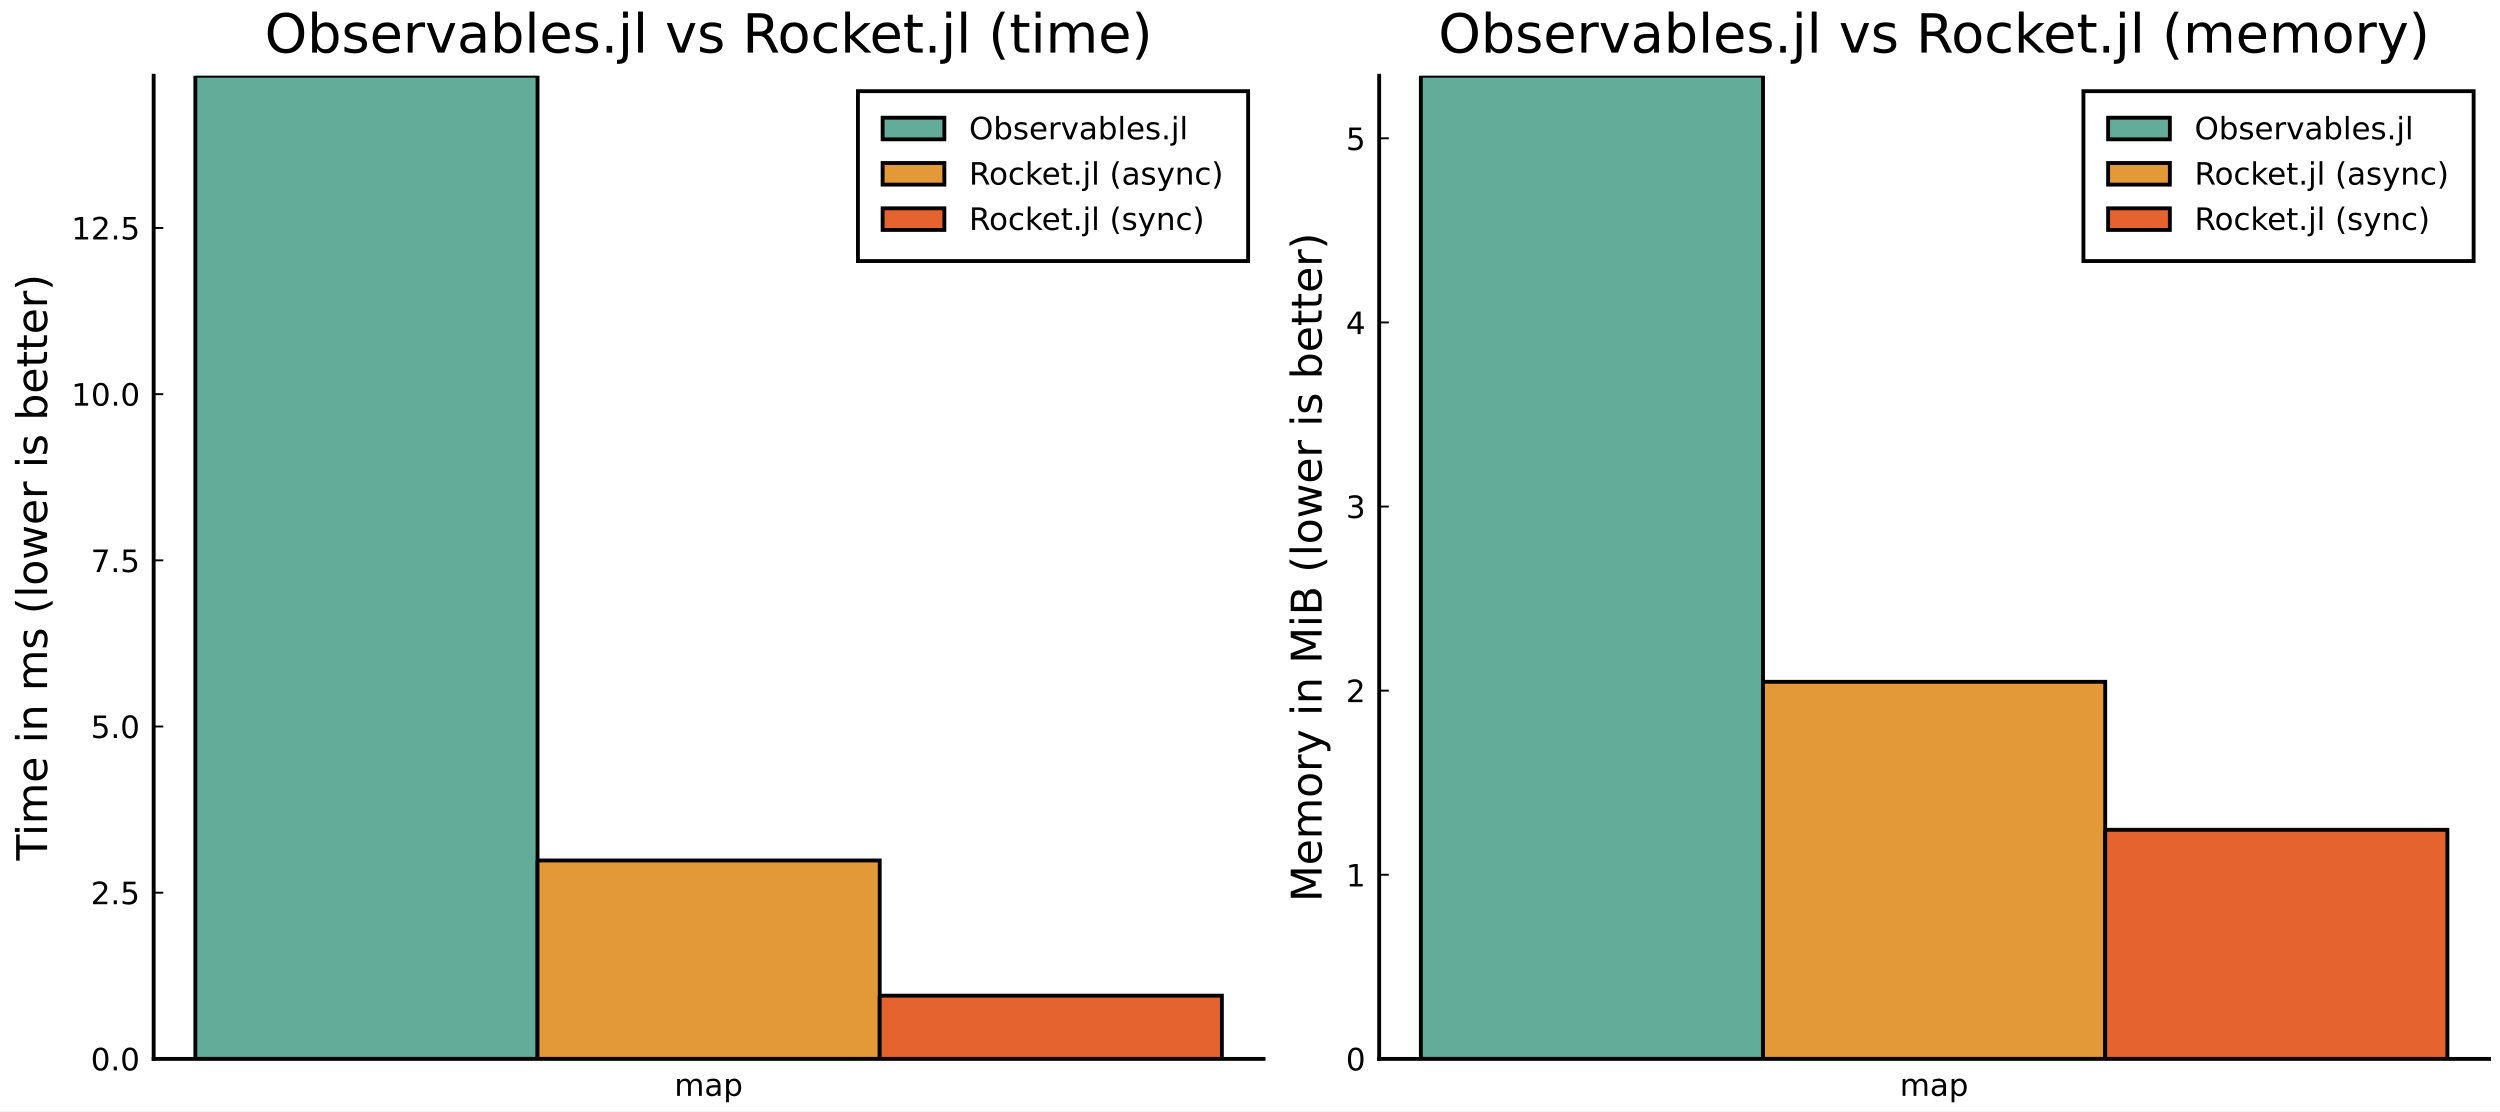
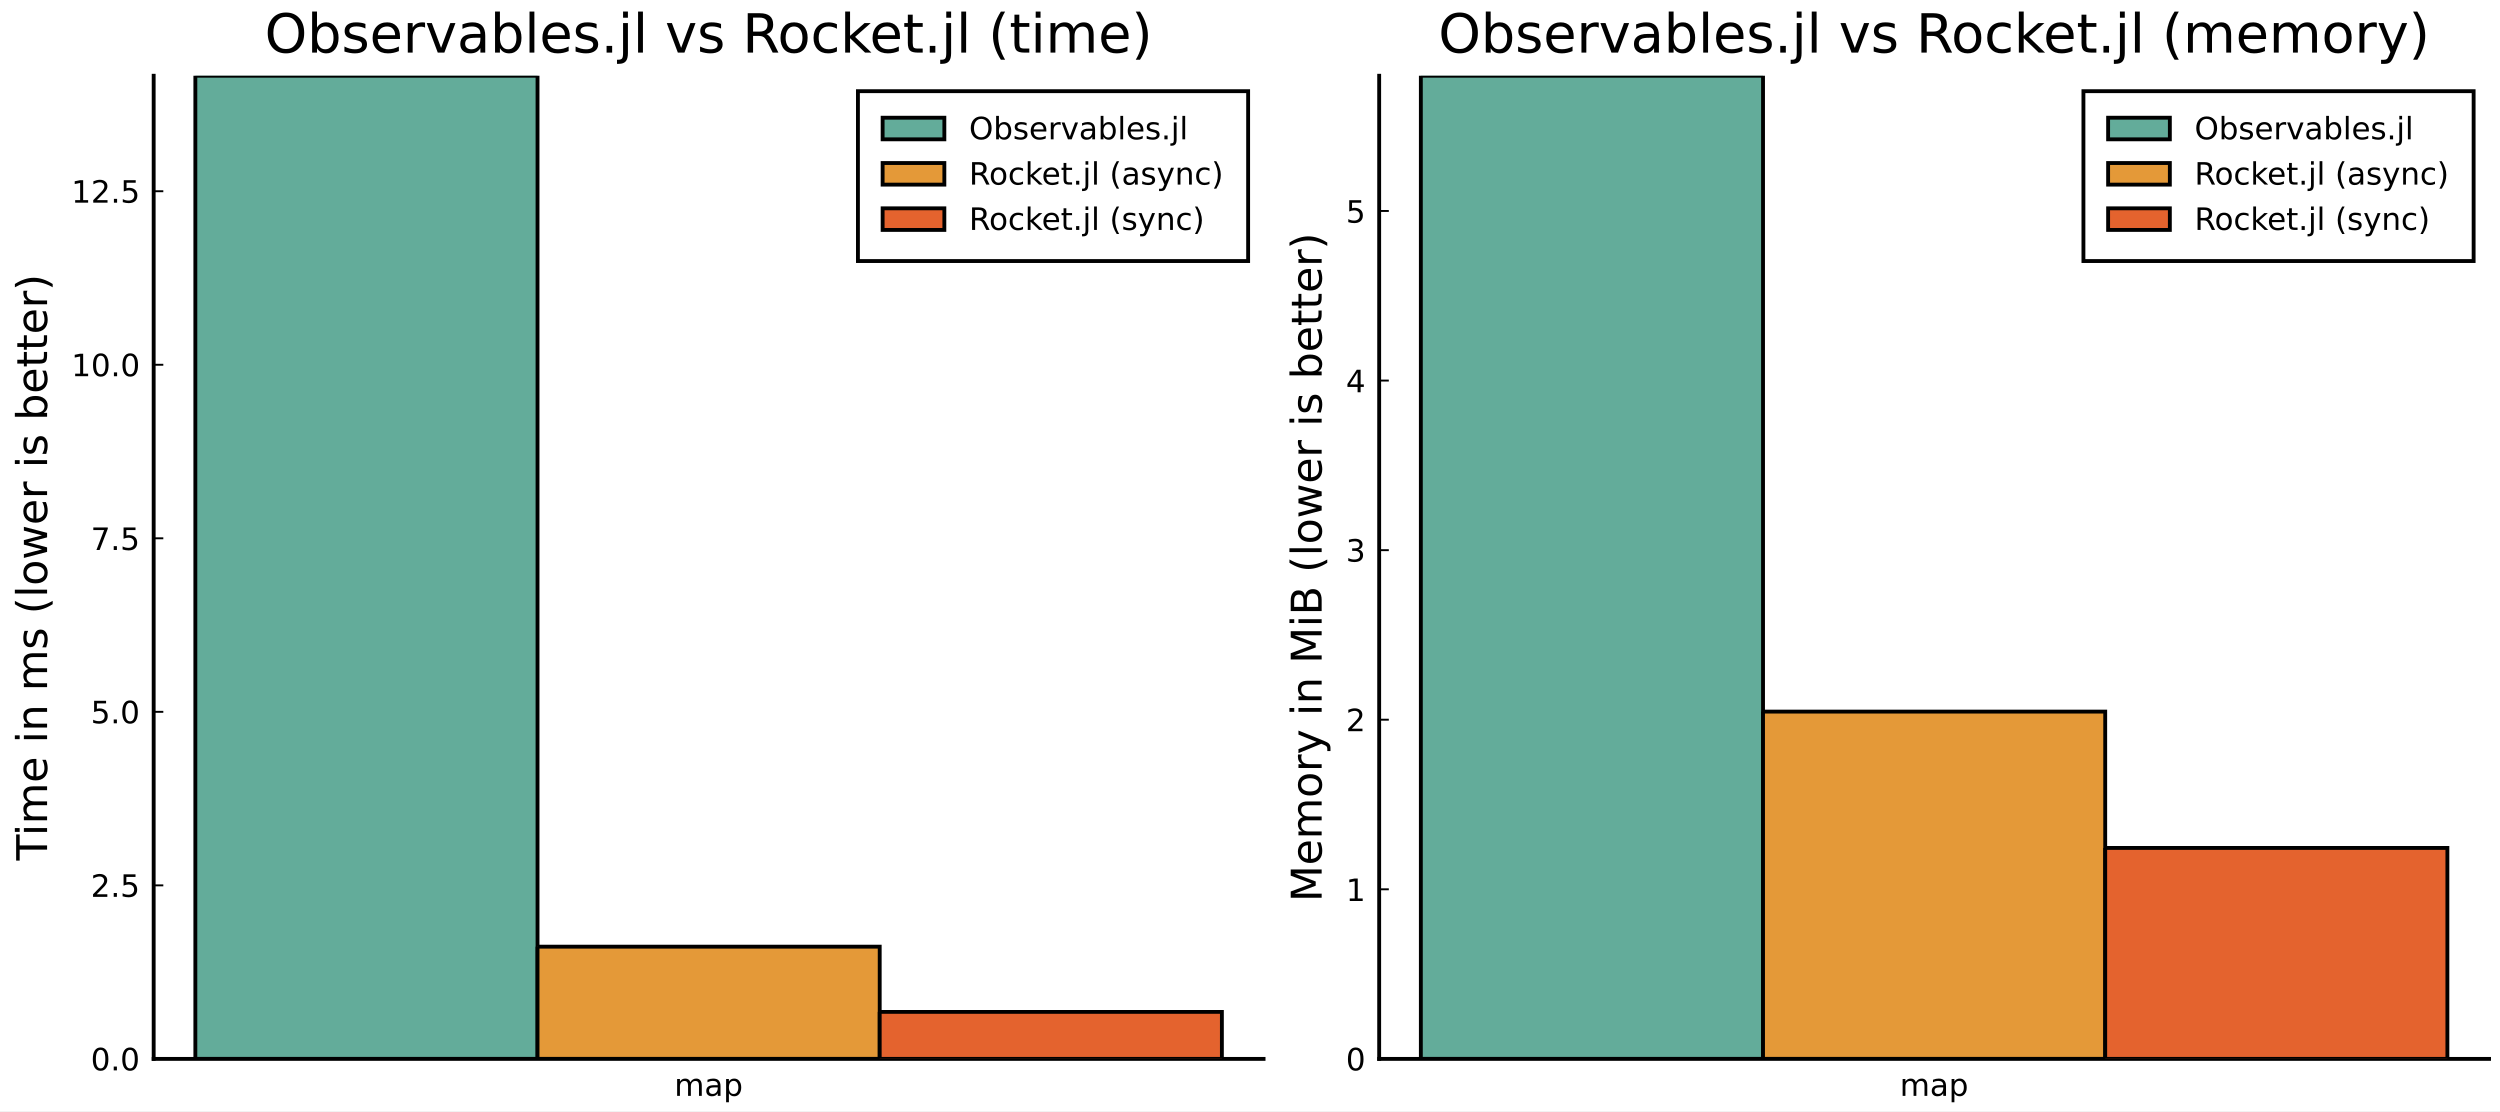
<svg xmlns="http://www.w3.org/2000/svg" xmlns:xlink="http://www.w3.org/1999/xlink" width="648pt" height="288pt" viewBox="0 0 648 288" version="1.1">
  <defs>
    <style type="text/css">*{stroke-linejoin: round; stroke-linecap: butt}</style>
  </defs>
  <g id="figure_1">
    <g id="patch_1">
      <path d="M 0 288  L 648 288  L 648 0  L 0 0  z " style="fill: #ffffff" />
    </g>
    <g id="axes_1">
      <g id="patch_2">
        <path d="M 39.831 274.465  L 327.516 274.465  L 327.516 19.635  L 39.831 19.635  z " style="fill: #ffffff" />
      </g>
      <g id="patch_3">
-         <path d="M 50.634 19.635  L 50.634 274.465  L 139.327 274.465  L 139.327 19.635  L 50.634 19.635  " clip-path="url(#pacb0f85c69)" style="fill: #63ac9a; stroke: #000000; stroke-linejoin: miter" />
+         <path d="M 50.634 19.635  L 50.634 274.465  L 139.327 274.465  L 139.327 19.635  L 50.634 19.635  " clip-path="url(#pfb75d5ea18)" style="fill: #63ac9a; stroke: #000000; stroke-linejoin: miter" />
      </g>
      <g id="PathCollection_1">
        <defs>
-           <path id="mb5013ff0dc" d="M 0 0  C 0 0 0 0 0 0  C 0 0 0 0 0 0  C 0 0 0 0 0 0  C 0 0 0 0 0 0  C 0 0 0 0 0 0  C 0 0 0 0 0 0  C 0 0 0 0 0 0  C 0 0 0 0 0 0  z " style="stroke: #000000; stroke-opacity: 0" />
+           <path id="m8f500ddd06" d="M 0 0  C 0 0 0 0 0 0  C 0 0 0 0 0 0  C 0 0 0 0 0 0  C 0 0 0 0 0 0  C 0 0 0 0 0 0  C 0 0 0 0 0 0  C 0 0 0 0 0 0  C 0 0 0 0 0 0  z " style="stroke: #000000; stroke-opacity: 0" />
        </defs>
-         <g clip-path="url(#pacb0f85c69)">
-           <use xlink:href="#mb5013ff0dc" x="94.981" y="19.635" style="fill: #63ac9a; fill-opacity: 0; stroke: #000000; stroke-opacity: 0" />
+         <g clip-path="url(#pfb75d5ea18)">
+           <use xlink:href="#m8f500ddd06" x="94.981" y="19.635" style="fill: #63ac9a; fill-opacity: 0; stroke: #000000; stroke-opacity: 0" />
        </g>
      </g>
      <g id="matplotlib.axis_1">
        <g id="xtick_1">
          <g id="line2d_1">
            <defs>
-               <path id="m4ed9fbecfa" d="M 0 0  L 0 -2.5  " style="stroke: #000000; stroke-width: 0.5" />
+               <path id="m9fee8b836a" d="M 0 0  L 0 -2.5  " style="stroke: #000000; stroke-width: 0.5" />
            </defs>
            <g>
-               <use xlink:href="#m4ed9fbecfa" x="183.673" y="274.465" style="stroke: #000000; stroke-width: 0.5" />
+               <use xlink:href="#m9fee8b836a" x="183.673" y="274.465" style="stroke: #000000; stroke-width: 0.5" />
            </g>
          </g>
          <g id="text_1">
            <g transform="translate(172.2441 284.0441) scale(0.08 -0.08)">
              <defs>
                <path id="DejaVuSans-20" transform="scale(0.015625)" />
                <path id="DejaVuSans-6d" d="M 3328 2828  Q 3544 3216 3844 3400  Q 4144 3584 4550 3584  Q 5097 3584 5394 3201  Q 5691 2819 5691 2113  L 5691 0  L 5113 0  L 5113 2094  Q 5113 2597 4934 2840  Q 4756 3084 4391 3084  Q 3944 3084 3684 2787  Q 3425 2491 3425 1978  L 3425 0  L 2847 0  L 2847 2094  Q 2847 2600 2669 2842  Q 2491 3084 2119 3084  Q 1678 3084 1418 2786  Q 1159 2488 1159 1978  L 1159 0  L 581 0  L 581 3500  L 1159 3500  L 1159 2956  Q 1356 3278 1631 3431  Q 1906 3584 2284 3584  Q 2666 3584 2933 3390  Q 3200 3197 3328 2828  z " transform="scale(0.015625)" />
                <path id="DejaVuSans-61" d="M 2194 1759  Q 1497 1759 1228 1600  Q 959 1441 959 1056  Q 959 750 1161 570  Q 1363 391 1709 391  Q 2188 391 2477 730  Q 2766 1069 2766 1631  L 2766 1759  L 2194 1759  z M 3341 1997  L 3341 0  L 2766 0  L 2766 531  Q 2569 213 2275 61  Q 1981 -91 1556 -91  Q 1019 -91 701 211  Q 384 513 384 1019  Q 384 1609 779 1909  Q 1175 2209 1959 2209  L 2766 2209  L 2766 2266  Q 2766 2663 2505 2880  Q 2244 3097 1772 3097  Q 1472 3097 1187 3025  Q 903 2953 641 2809  L 641 3341  Q 956 3463 1253 3523  Q 1550 3584 1831 3584  Q 2591 3584 2966 3190  Q 3341 2797 3341 1997  z " transform="scale(0.015625)" />
                <path id="DejaVuSans-70" d="M 1159 525  L 1159 -1331  L 581 -1331  L 581 3500  L 1159 3500  L 1159 2969  Q 1341 3281 1617 3432  Q 1894 3584 2278 3584  Q 2916 3584 3314 3078  Q 3713 2572 3713 1747  Q 3713 922 3314 415  Q 2916 -91 2278 -91  Q 1894 -91 1617 61  Q 1341 213 1159 525  z M 3116 1747  Q 3116 2381 2855 2742  Q 2594 3103 2138 3103  Q 1681 3103 1420 2742  Q 1159 2381 1159 1747  Q 1159 1113 1420 752  Q 1681 391 2138 391  Q 2594 391 2855 752  Q 3116 1113 3116 1747  z " transform="scale(0.015625)" />
              </defs>
              <use xlink:href="#DejaVuSans-20" />
              <use xlink:href="#DejaVuSans-6d" x="31.787" />
              <use xlink:href="#DejaVuSans-61" x="129.199" />
              <use xlink:href="#DejaVuSans-70" x="190.479" />
              <use xlink:href="#DejaVuSans-20" x="253.955" />
            </g>
          </g>
        </g>
      </g>
      <g id="matplotlib.axis_2">
        <g id="ytick_1">
          <g id="line2d_2">
            <defs>
-               <path id="md2fbc7a301" d="M 0 0  L 2.5 0  " style="stroke: #000000; stroke-width: 0.5" />
+               <path id="m002f1082b3" d="M 0 0  L 2.5 0  " style="stroke: #000000; stroke-width: 0.5" />
            </defs>
            <g>
-               <use xlink:href="#md2fbc7a301" x="39.831" y="274.465" style="stroke: #000000; stroke-width: 0.5" />
+               <use xlink:href="#m002f1082b3" x="39.831" y="274.465" style="stroke: #000000; stroke-width: 0.5" />
            </g>
          </g>
          <g id="text_2">
            <g transform="translate(23.5313 277.5047) scale(0.08 -0.08)">
              <defs>
                <path id="DejaVuSans-30" d="M 2034 4250  Q 1547 4250 1301 3770  Q 1056 3291 1056 2328  Q 1056 1369 1301 889  Q 1547 409 2034 409  Q 2525 409 2770 889  Q 3016 1369 3016 2328  Q 3016 3291 2770 3770  Q 2525 4250 2034 4250  z M 2034 4750  Q 2819 4750 3233 4129  Q 3647 3509 3647 2328  Q 3647 1150 3233 529  Q 2819 -91 2034 -91  Q 1250 -91 836 529  Q 422 1150 422 2328  Q 422 3509 836 4129  Q 1250 4750 2034 4750  z " transform="scale(0.015625)" />
                <path id="DejaVuSans-2e" d="M 684 794  L 1344 794  L 1344 0  L 684 0  L 684 794  z " transform="scale(0.015625)" />
              </defs>
              <use xlink:href="#DejaVuSans-30" transform="translate(0 0.78125)" />
              <use xlink:href="#DejaVuSans-2e" transform="translate(63.62305 0.78125)" />
              <use xlink:href="#DejaVuSans-30" transform="translate(95.41016 0.78125)" />
            </g>
          </g>
        </g>
        <g id="ytick_2">
          <g id="line2d_3">
            <g>
-               <use xlink:href="#md2fbc7a301" x="39.831" y="231.391" style="stroke: #000000; stroke-width: 0.5" />
+               <use xlink:href="#m002f1082b3" x="39.831" y="229.484" style="stroke: #000000; stroke-width: 0.5" />
            </g>
          </g>
          <g id="text_3">
-             <g transform="translate(23.5313 234.4307) scale(0.08 -0.08)">
+             <g transform="translate(23.5313 232.5236) scale(0.08 -0.08)">
              <defs>
                <path id="DejaVuSans-32" d="M 1228 531  L 3431 531  L 3431 0  L 469 0  L 469 531  Q 828 903 1448 1529  Q 2069 2156 2228 2338  Q 2531 2678 2651 2914  Q 2772 3150 2772 3378  Q 2772 3750 2511 3984  Q 2250 4219 1831 4219  Q 1534 4219 1204 4116  Q 875 4013 500 3803  L 500 4441  Q 881 4594 1212 4672  Q 1544 4750 1819 4750  Q 2544 4750 2975 4387  Q 3406 4025 3406 3419  Q 3406 3131 3298 2873  Q 3191 2616 2906 2266  Q 2828 2175 2409 1742  Q 1991 1309 1228 531  z " transform="scale(0.015625)" />
                <path id="DejaVuSans-35" d="M 691 4666  L 3169 4666  L 3169 4134  L 1269 4134  L 1269 2991  Q 1406 3038 1543 3061  Q 1681 3084 1819 3084  Q 2600 3084 3056 2656  Q 3513 2228 3513 1497  Q 3513 744 3044 326  Q 2575 -91 1722 -91  Q 1428 -91 1123 -41  Q 819 9 494 109  L 494 744  Q 775 591 1075 516  Q 1375 441 1709 441  Q 2250 441 2565 725  Q 2881 1009 2881 1497  Q 2881 1984 2565 2268  Q 2250 2553 1709 2553  Q 1456 2553 1204 2497  Q 953 2441 691 2322  L 691 4666  z " transform="scale(0.015625)" />
              </defs>
              <use xlink:href="#DejaVuSans-32" transform="translate(0 0.78125)" />
              <use xlink:href="#DejaVuSans-2e" transform="translate(63.62305 0.78125)" />
              <use xlink:href="#DejaVuSans-35" transform="translate(95.41016 0.78125)" />
            </g>
          </g>
        </g>
        <g id="ytick_3">
          <g id="line2d_4">
            <g>
-               <use xlink:href="#md2fbc7a301" x="39.831" y="188.317" style="stroke: #000000; stroke-width: 0.5" />
+               <use xlink:href="#m002f1082b3" x="39.831" y="184.503" style="stroke: #000000; stroke-width: 0.5" />
            </g>
          </g>
          <g id="text_4">
-             <g transform="translate(23.5313 191.3568) scale(0.08 -0.08)">
+             <g transform="translate(23.5313 187.5425) scale(0.08 -0.08)">
              <use xlink:href="#DejaVuSans-35" transform="translate(0 0.78125)" />
              <use xlink:href="#DejaVuSans-2e" transform="translate(63.62305 0.78125)" />
              <use xlink:href="#DejaVuSans-30" transform="translate(95.41016 0.78125)" />
            </g>
          </g>
        </g>
        <g id="ytick_4">
          <g id="line2d_5">
            <g>
-               <use xlink:href="#md2fbc7a301" x="39.831" y="145.243" style="stroke: #000000; stroke-width: 0.5" />
+               <use xlink:href="#m002f1082b3" x="39.831" y="139.522" style="stroke: #000000; stroke-width: 0.5" />
            </g>
          </g>
          <g id="text_5">
-             <g transform="translate(23.5313 148.2828) scale(0.08 -0.08)">
+             <g transform="translate(23.5313 142.5614) scale(0.08 -0.08)">
              <defs>
                <path id="DejaVuSans-37" d="M 525 4666  L 3525 4666  L 3525 4397  L 1831 0  L 1172 0  L 2766 4134  L 525 4134  L 525 4666  z " transform="scale(0.015625)" />
              </defs>
              <use xlink:href="#DejaVuSans-37" transform="translate(0 0.09375)" />
              <use xlink:href="#DejaVuSans-2e" transform="translate(63.62305 0.09375)" />
              <use xlink:href="#DejaVuSans-35" transform="translate(95.41016 0.09375)" />
            </g>
          </g>
        </g>
        <g id="ytick_5">
          <g id="line2d_6">
            <g>
-               <use xlink:href="#md2fbc7a301" x="39.831" y="102.169" style="stroke: #000000; stroke-width: 0.5" />
+               <use xlink:href="#m002f1082b3" x="39.831" y="94.541" style="stroke: #000000; stroke-width: 0.5" />
            </g>
          </g>
          <g id="text_6">
-             <g transform="translate(18.4913 105.2088) scale(0.08 -0.08)">
+             <g transform="translate(18.4913 97.5803) scale(0.08 -0.08)">
              <defs>
                <path id="DejaVuSans-31" d="M 794 531  L 1825 531  L 1825 4091  L 703 3866  L 703 4441  L 1819 4666  L 2450 4666  L 2450 531  L 3481 531  L 3481 0  L 794 0  L 794 531  z " transform="scale(0.015625)" />
              </defs>
              <use xlink:href="#DejaVuSans-31" transform="translate(0 0.78125)" />
              <use xlink:href="#DejaVuSans-30" transform="translate(63.62305 0.78125)" />
              <use xlink:href="#DejaVuSans-2e" transform="translate(127.2461 0.78125)" />
              <use xlink:href="#DejaVuSans-30" transform="translate(159.0332 0.78125)" />
            </g>
          </g>
        </g>
        <g id="ytick_6">
          <g id="line2d_7">
            <g>
-               <use xlink:href="#md2fbc7a301" x="39.831" y="59.095" style="stroke: #000000; stroke-width: 0.5" />
+               <use xlink:href="#m002f1082b3" x="39.831" y="49.56" style="stroke: #000000; stroke-width: 0.5" />
            </g>
          </g>
          <g id="text_7">
-             <g transform="translate(18.4913 62.13482) scale(0.08 -0.08)">
+             <g transform="translate(18.4913 52.5992) scale(0.08 -0.08)">
              <use xlink:href="#DejaVuSans-31" transform="translate(0 0.78125)" />
              <use xlink:href="#DejaVuSans-32" transform="translate(63.62305 0.78125)" />
              <use xlink:href="#DejaVuSans-2e" transform="translate(127.2461 0.78125)" />
              <use xlink:href="#DejaVuSans-35" transform="translate(159.0332 0.78125)" />
            </g>
          </g>
        </g>
        <g id="text_8">
          <g transform="translate(12.20364 223.0377) rotate(-90) scale(0.11 -0.11)">
            <defs>
              <path id="DejaVuSans-54" d="M -19 4666  L 3928 4666  L 3928 4134  L 2272 4134  L 2272 0  L 1638 0  L 1638 4134  L -19 4134  L -19 4666  z " transform="scale(0.015625)" />
              <path id="DejaVuSans-69" d="M 603 3500  L 1178 3500  L 1178 0  L 603 0  L 603 3500  z M 603 4863  L 1178 4863  L 1178 4134  L 603 4134  L 603 4863  z " transform="scale(0.015625)" />
              <path id="DejaVuSans-65" d="M 3597 1894  L 3597 1613  L 953 1613  Q 991 1019 1311 708  Q 1631 397 2203 397  Q 2534 397 2845 478  Q 3156 559 3463 722  L 3463 178  Q 3153 47 2828 -22  Q 2503 -91 2169 -91  Q 1331 -91 842 396  Q 353 884 353 1716  Q 353 2575 817 3079  Q 1281 3584 2069 3584  Q 2775 3584 3186 3129  Q 3597 2675 3597 1894  z M 3022 2063  Q 3016 2534 2758 2815  Q 2500 3097 2075 3097  Q 1594 3097 1305 2825  Q 1016 2553 972 2059  L 3022 2063  z " transform="scale(0.015625)" />
              <path id="DejaVuSans-6e" d="M 3513 2113  L 3513 0  L 2938 0  L 2938 2094  Q 2938 2591 2744 2837  Q 2550 3084 2163 3084  Q 1697 3084 1428 2787  Q 1159 2491 1159 1978  L 1159 0  L 581 0  L 581 3500  L 1159 3500  L 1159 2956  Q 1366 3272 1645 3428  Q 1925 3584 2291 3584  Q 2894 3584 3203 3211  Q 3513 2838 3513 2113  z " transform="scale(0.015625)" />
              <path id="DejaVuSans-73" d="M 2834 3397  L 2834 2853  Q 2591 2978 2328 3040  Q 2066 3103 1784 3103  Q 1356 3103 1142 2972  Q 928 2841 928 2578  Q 928 2378 1081 2264  Q 1234 2150 1697 2047  L 1894 2003  Q 2506 1872 2764 1633  Q 3022 1394 3022 966  Q 3022 478 2636 193  Q 2250 -91 1575 -91  Q 1294 -91 989 -36  Q 684 19 347 128  L 347 722  Q 666 556 975 473  Q 1284 391 1588 391  Q 1994 391 2212 530  Q 2431 669 2431 922  Q 2431 1156 2273 1281  Q 2116 1406 1581 1522  L 1381 1569  Q 847 1681 609 1914  Q 372 2147 372 2553  Q 372 3047 722 3315  Q 1072 3584 1716 3584  Q 2034 3584 2315 3537  Q 2597 3491 2834 3397  z " transform="scale(0.015625)" />
              <path id="DejaVuSans-28" d="M 1984 4856  Q 1566 4138 1362 3434  Q 1159 2731 1159 2009  Q 1159 1288 1364 580  Q 1569 -128 1984 -844  L 1484 -844  Q 1016 -109 783 600  Q 550 1309 550 2009  Q 550 2706 781 3412  Q 1013 4119 1484 4856  L 1984 4856  z " transform="scale(0.015625)" />
              <path id="DejaVuSans-6c" d="M 603 4863  L 1178 4863  L 1178 0  L 603 0  L 603 4863  z " transform="scale(0.015625)" />
              <path id="DejaVuSans-6f" d="M 1959 3097  Q 1497 3097 1228 2736  Q 959 2375 959 1747  Q 959 1119 1226 758  Q 1494 397 1959 397  Q 2419 397 2687 759  Q 2956 1122 2956 1747  Q 2956 2369 2687 2733  Q 2419 3097 1959 3097  z M 1959 3584  Q 2709 3584 3137 3096  Q 3566 2609 3566 1747  Q 3566 888 3137 398  Q 2709 -91 1959 -91  Q 1206 -91 779 398  Q 353 888 353 1747  Q 353 2609 779 3096  Q 1206 3584 1959 3584  z " transform="scale(0.015625)" />
              <path id="DejaVuSans-77" d="M 269 3500  L 844 3500  L 1563 769  L 2278 3500  L 2956 3500  L 3675 769  L 4391 3500  L 4966 3500  L 4050 0  L 3372 0  L 2619 2869  L 1863 0  L 1184 0  L 269 3500  z " transform="scale(0.015625)" />
              <path id="DejaVuSans-72" d="M 2631 2963  Q 2534 3019 2420 3045  Q 2306 3072 2169 3072  Q 1681 3072 1420 2755  Q 1159 2438 1159 1844  L 1159 0  L 581 0  L 581 3500  L 1159 3500  L 1159 2956  Q 1341 3275 1631 3429  Q 1922 3584 2338 3584  Q 2397 3584 2469 3576  Q 2541 3569 2628 3553  L 2631 2963  z " transform="scale(0.015625)" />
              <path id="DejaVuSans-62" d="M 3116 1747  Q 3116 2381 2855 2742  Q 2594 3103 2138 3103  Q 1681 3103 1420 2742  Q 1159 2381 1159 1747  Q 1159 1113 1420 752  Q 1681 391 2138 391  Q 2594 391 2855 752  Q 3116 1113 3116 1747  z M 1159 2969  Q 1341 3281 1617 3432  Q 1894 3584 2278 3584  Q 2916 3584 3314 3078  Q 3713 2572 3713 1747  Q 3713 922 3314 415  Q 2916 -91 2278 -91  Q 1894 -91 1617 61  Q 1341 213 1159 525  L 1159 0  L 581 0  L 581 4863  L 1159 4863  L 1159 2969  z " transform="scale(0.015625)" />
              <path id="DejaVuSans-74" d="M 1172 4494  L 1172 3500  L 2356 3500  L 2356 3053  L 1172 3053  L 1172 1153  Q 1172 725 1289 603  Q 1406 481 1766 481  L 2356 481  L 2356 0  L 1766 0  Q 1100 0 847 248  Q 594 497 594 1153  L 594 3053  L 172 3053  L 172 3500  L 594 3500  L 594 4494  L 1172 4494  z " transform="scale(0.015625)" />
              <path id="DejaVuSans-29" d="M 513 4856  L 1013 4856  Q 1481 4119 1714 3412  Q 1947 2706 1947 2009  Q 1947 1309 1714 600  Q 1481 -109 1013 -844  L 513 -844  Q 928 -128 1133 580  Q 1338 1288 1338 2009  Q 1338 2731 1133 3434  Q 928 4138 513 4856  z " transform="scale(0.015625)" />
            </defs>
            <use xlink:href="#DejaVuSans-54" />
            <use xlink:href="#DejaVuSans-69" x="57.959" />
            <use xlink:href="#DejaVuSans-6d" x="85.742" />
            <use xlink:href="#DejaVuSans-65" x="183.154" />
            <use xlink:href="#DejaVuSans-20" x="244.678" />
            <use xlink:href="#DejaVuSans-69" x="276.465" />
            <use xlink:href="#DejaVuSans-6e" x="304.248" />
            <use xlink:href="#DejaVuSans-20" x="367.627" />
            <use xlink:href="#DejaVuSans-6d" x="399.414" />
            <use xlink:href="#DejaVuSans-73" x="496.826" />
            <use xlink:href="#DejaVuSans-20" x="548.926" />
            <use xlink:href="#DejaVuSans-28" x="580.713" />
            <use xlink:href="#DejaVuSans-6c" x="619.727" />
            <use xlink:href="#DejaVuSans-6f" x="647.51" />
            <use xlink:href="#DejaVuSans-77" x="708.691" />
            <use xlink:href="#DejaVuSans-65" x="790.479" />
            <use xlink:href="#DejaVuSans-72" x="852.002" />
            <use xlink:href="#DejaVuSans-20" x="893.115" />
            <use xlink:href="#DejaVuSans-69" x="924.902" />
            <use xlink:href="#DejaVuSans-73" x="952.686" />
            <use xlink:href="#DejaVuSans-20" x="1004.785" />
            <use xlink:href="#DejaVuSans-62" x="1036.572" />
            <use xlink:href="#DejaVuSans-65" x="1100.049" />
            <use xlink:href="#DejaVuSans-74" x="1161.572" />
            <use xlink:href="#DejaVuSans-74" x="1200.781" />
            <use xlink:href="#DejaVuSans-65" x="1239.99" />
            <use xlink:href="#DejaVuSans-72" x="1301.514" />
            <use xlink:href="#DejaVuSans-29" x="1342.627" />
          </g>
        </g>
      </g>
      <g id="patch_4">
-         <path d="M 139.327 223.041  L 139.327 274.465  L 228.02 274.465  L 228.02 223.041  L 139.327 223.041  " clip-path="url(#pacb0f85c69)" style="fill: #e49938; stroke: #000000; stroke-linejoin: miter" />
+         <path d="M 139.327 245.374  L 139.327 274.465  L 228.02 274.465  L 228.02 245.374  L 139.327 245.374  " clip-path="url(#pfb75d5ea18)" style="fill: #e49938; stroke: #000000; stroke-linejoin: miter" />
      </g>
      <g id="PathCollection_2">
        <defs>
-           <path id="m6bb4aed2e3" d="M 0 0  C 0 0 0 0 0 0  C 0 0 0 0 0 0  C 0 0 0 0 0 0  C 0 0 0 0 0 0  C 0 0 0 0 0 0  C 0 0 0 0 0 0  C 0 0 0 0 0 0  C 0 0 0 0 0 0  z " style="stroke: #000000; stroke-opacity: 0" />
+           <path id="mca1d764c57" d="M 0 0  C 0 0 0 0 0 0  C 0 0 0 0 0 0  C 0 0 0 0 0 0  C 0 0 0 0 0 0  C 0 0 0 0 0 0  C 0 0 0 0 0 0  C 0 0 0 0 0 0  C 0 0 0 0 0 0  z " style="stroke: #000000; stroke-opacity: 0" />
        </defs>
-         <g clip-path="url(#pacb0f85c69)">
-           <use xlink:href="#m6bb4aed2e3" x="183.673" y="223.041" style="fill: #e49938; fill-opacity: 0; stroke: #000000; stroke-opacity: 0" />
+         <g clip-path="url(#pfb75d5ea18)">
+           <use xlink:href="#mca1d764c57" x="183.673" y="245.374" style="fill: #e49938; fill-opacity: 0; stroke: #000000; stroke-opacity: 0" />
        </g>
      </g>
      <g id="patch_5">
        <path d="M 39.831 274.465  L 39.831 19.635  " style="fill: none; stroke: #000000; stroke-linejoin: miter; stroke-linecap: square" />
      </g>
      <g id="patch_6">
        <path d="M 39.831 274.465  L 327.516 274.465  " style="fill: none; stroke: #000000; stroke-linejoin: miter; stroke-linecap: square" />
      </g>
      <g id="patch_7">
-         <path d="M 228.02 258.071  L 228.02 274.465  L 316.713 274.465  L 316.713 258.071  L 228.02 258.071  " clip-path="url(#pacb0f85c69)" style="fill: #e4632e; stroke: #000000; stroke-linejoin: miter" />
+         <path d="M 228.02 262.284  L 228.02 274.465  L 316.713 274.465  L 316.713 262.284  L 228.02 262.284  " clip-path="url(#pfb75d5ea18)" style="fill: #e4632e; stroke: #000000; stroke-linejoin: miter" />
      </g>
      <g id="text_9">
        <g transform="translate(68.61202 13.63465) scale(0.14 -0.14)">
          <defs>
            <path id="DejaVuSans-4f" d="M 2522 4238  Q 1834 4238 1429 3725  Q 1025 3213 1025 2328  Q 1025 1447 1429 934  Q 1834 422 2522 422  Q 3209 422 3611 934  Q 4013 1447 4013 2328  Q 4013 3213 3611 3725  Q 3209 4238 2522 4238  z M 2522 4750  Q 3503 4750 4090 4092  Q 4678 3434 4678 2328  Q 4678 1225 4090 567  Q 3503 -91 2522 -91  Q 1538 -91 948 565  Q 359 1222 359 2328  Q 359 3434 948 4092  Q 1538 4750 2522 4750  z " transform="scale(0.015625)" />
            <path id="DejaVuSans-76" d="M 191 3500  L 800 3500  L 1894 563  L 2988 3500  L 3597 3500  L 2284 0  L 1503 0  L 191 3500  z " transform="scale(0.015625)" />
            <path id="DejaVuSans-6a" d="M 603 3500  L 1178 3500  L 1178 -63  Q 1178 -731 923 -1031  Q 669 -1331 103 -1331  L -116 -1331  L -116 -844  L 38 -844  Q 366 -844 484 -692  Q 603 -541 603 -63  L 603 3500  z M 603 4863  L 1178 4863  L 1178 4134  L 603 4134  L 603 4863  z " transform="scale(0.015625)" />
            <path id="DejaVuSans-52" d="M 2841 2188  Q 3044 2119 3236 1894  Q 3428 1669 3622 1275  L 4263 0  L 3584 0  L 2988 1197  Q 2756 1666 2539 1819  Q 2322 1972 1947 1972  L 1259 1972  L 1259 0  L 628 0  L 628 4666  L 2053 4666  Q 2853 4666 3247 4331  Q 3641 3997 3641 3322  Q 3641 2881 3436 2590  Q 3231 2300 2841 2188  z M 1259 4147  L 1259 2491  L 2053 2491  Q 2509 2491 2742 2702  Q 2975 2913 2975 3322  Q 2975 3731 2742 3939  Q 2509 4147 2053 4147  L 1259 4147  z " transform="scale(0.015625)" />
            <path id="DejaVuSans-63" d="M 3122 3366  L 3122 2828  Q 2878 2963 2633 3030  Q 2388 3097 2138 3097  Q 1578 3097 1268 2742  Q 959 2388 959 1747  Q 959 1106 1268 751  Q 1578 397 2138 397  Q 2388 397 2633 464  Q 2878 531 3122 666  L 3122 134  Q 2881 22 2623 -34  Q 2366 -91 2075 -91  Q 1284 -91 818 406  Q 353 903 353 1747  Q 353 2603 823 3093  Q 1294 3584 2113 3584  Q 2378 3584 2631 3529  Q 2884 3475 3122 3366  z " transform="scale(0.015625)" />
            <path id="DejaVuSans-6b" d="M 581 4863  L 1159 4863  L 1159 1991  L 2875 3500  L 3609 3500  L 1753 1863  L 3688 0  L 2938 0  L 1159 1709  L 1159 0  L 581 0  L 581 4863  z " transform="scale(0.015625)" />
          </defs>
          <use xlink:href="#DejaVuSans-4f" />
          <use xlink:href="#DejaVuSans-62" x="78.711" />
          <use xlink:href="#DejaVuSans-73" x="142.188" />
          <use xlink:href="#DejaVuSans-65" x="194.287" />
          <use xlink:href="#DejaVuSans-72" x="255.811" />
          <use xlink:href="#DejaVuSans-76" x="296.924" />
          <use xlink:href="#DejaVuSans-61" x="356.104" />
          <use xlink:href="#DejaVuSans-62" x="417.383" />
          <use xlink:href="#DejaVuSans-6c" x="480.859" />
          <use xlink:href="#DejaVuSans-65" x="508.643" />
          <use xlink:href="#DejaVuSans-73" x="570.166" />
          <use xlink:href="#DejaVuSans-2e" x="622.266" />
          <use xlink:href="#DejaVuSans-6a" x="654.053" />
          <use xlink:href="#DejaVuSans-6c" x="681.836" />
          <use xlink:href="#DejaVuSans-20" x="709.619" />
          <use xlink:href="#DejaVuSans-76" x="741.406" />
          <use xlink:href="#DejaVuSans-73" x="800.586" />
          <use xlink:href="#DejaVuSans-20" x="852.686" />
          <use xlink:href="#DejaVuSans-52" x="884.473" />
          <use xlink:href="#DejaVuSans-6f" x="949.455" />
          <use xlink:href="#DejaVuSans-63" x="1010.637" />
          <use xlink:href="#DejaVuSans-6b" x="1065.617" />
          <use xlink:href="#DejaVuSans-65" x="1119.902" />
          <use xlink:href="#DejaVuSans-74" x="1181.426" />
          <use xlink:href="#DejaVuSans-2e" x="1220.635" />
          <use xlink:href="#DejaVuSans-6a" x="1252.422" />
          <use xlink:href="#DejaVuSans-6c" x="1280.205" />
          <use xlink:href="#DejaVuSans-20" x="1307.988" />
          <use xlink:href="#DejaVuSans-28" x="1339.775" />
          <use xlink:href="#DejaVuSans-74" x="1378.789" />
          <use xlink:href="#DejaVuSans-69" x="1417.998" />
          <use xlink:href="#DejaVuSans-6d" x="1445.781" />
          <use xlink:href="#DejaVuSans-65" x="1543.193" />
          <use xlink:href="#DejaVuSans-29" x="1604.717" />
        </g>
      </g>
      <g id="PathCollection_3">
        <defs>
-           <path id="m439764386a" d="M 0 0  C 0 0 0 0 0 0  C 0 0 0 0 0 0  C 0 0 0 0 0 0  C 0 0 0 0 0 0  C 0 0 0 0 0 0  C 0 0 0 0 0 0  C 0 0 0 0 0 0  C 0 0 0 0 0 0  z " style="stroke: #000000; stroke-opacity: 0" />
+           <path id="ma6f41a71e5" d="M 0 0  C 0 0 0 0 0 0  C 0 0 0 0 0 0  C 0 0 0 0 0 0  C 0 0 0 0 0 0  C 0 0 0 0 0 0  C 0 0 0 0 0 0  C 0 0 0 0 0 0  C 0 0 0 0 0 0  z " style="stroke: #000000; stroke-opacity: 0" />
        </defs>
-         <g clip-path="url(#pacb0f85c69)">
-           <use xlink:href="#m439764386a" x="272.366" y="258.071" style="fill: #e4632e; fill-opacity: 0; stroke: #000000; stroke-opacity: 0" />
+         <g clip-path="url(#pfb75d5ea18)">
+           <use xlink:href="#ma6f41a71e5" x="272.366" y="262.284" style="fill: #e4632e; fill-opacity: 0; stroke: #000000; stroke-opacity: 0" />
        </g>
      </g>
      <g id="legend_1">
        <g id="patch_8">
          <path d="M 222.376 67.662  L 323.516 67.662  L 323.516 23.635  L 222.376 23.635  z " style="fill: #ffffff; stroke: #000000; stroke-linejoin: miter" />
        </g>
        <g id="patch_9">
          <path d="M 228.776 36.113  L 244.776 36.113  L 244.776 30.513  L 228.776 30.513  z " style="fill: #63ac9a; stroke: #000000; stroke-linejoin: miter" />
        </g>
        <g id="text_10">
          <g transform="translate(251.1756 36.1134) scale(0.08 -0.08)">
            <use xlink:href="#DejaVuSans-4f" />
            <use xlink:href="#DejaVuSans-62" x="78.711" />
            <use xlink:href="#DejaVuSans-73" x="142.188" />
            <use xlink:href="#DejaVuSans-65" x="194.287" />
            <use xlink:href="#DejaVuSans-72" x="255.811" />
            <use xlink:href="#DejaVuSans-76" x="296.924" />
            <use xlink:href="#DejaVuSans-61" x="356.104" />
            <use xlink:href="#DejaVuSans-62" x="417.383" />
            <use xlink:href="#DejaVuSans-6c" x="480.859" />
            <use xlink:href="#DejaVuSans-65" x="508.643" />
            <use xlink:href="#DejaVuSans-73" x="570.166" />
            <use xlink:href="#DejaVuSans-2e" x="622.266" />
            <use xlink:href="#DejaVuSans-6a" x="654.053" />
            <use xlink:href="#DejaVuSans-6c" x="681.836" />
          </g>
        </g>
        <g id="patch_10">
          <path d="M 228.776 47.856  L 244.776 47.856  L 244.776 42.256  L 228.776 42.256  z " style="fill: #e49938; stroke: #000000; stroke-linejoin: miter" />
        </g>
        <g id="text_11">
          <g transform="translate(251.1756 47.8559) scale(0.08 -0.08)">
            <defs>
              <path id="DejaVuSans-79" d="M 2059 -325  Q 1816 -950 1584 -1140  Q 1353 -1331 966 -1331  L 506 -1331  L 506 -850  L 844 -850  Q 1081 -850 1212 -737  Q 1344 -625 1503 -206  L 1606 56  L 191 3500  L 800 3500  L 1894 763  L 2988 3500  L 3597 3500  L 2059 -325  z " transform="scale(0.015625)" />
            </defs>
            <use xlink:href="#DejaVuSans-52" />
            <use xlink:href="#DejaVuSans-6f" x="64.982" />
            <use xlink:href="#DejaVuSans-63" x="126.164" />
            <use xlink:href="#DejaVuSans-6b" x="181.145" />
            <use xlink:href="#DejaVuSans-65" x="235.43" />
            <use xlink:href="#DejaVuSans-74" x="296.953" />
            <use xlink:href="#DejaVuSans-2e" x="336.162" />
            <use xlink:href="#DejaVuSans-6a" x="367.949" />
            <use xlink:href="#DejaVuSans-6c" x="395.732" />
            <use xlink:href="#DejaVuSans-20" x="423.516" />
            <use xlink:href="#DejaVuSans-28" x="455.303" />
            <use xlink:href="#DejaVuSans-61" x="494.316" />
            <use xlink:href="#DejaVuSans-73" x="555.596" />
            <use xlink:href="#DejaVuSans-79" x="607.695" />
            <use xlink:href="#DejaVuSans-6e" x="666.875" />
            <use xlink:href="#DejaVuSans-63" x="730.254" />
            <use xlink:href="#DejaVuSans-29" x="785.234" />
          </g>
        </g>
        <g id="patch_11">
          <path d="M 228.776 59.598  L 244.776 59.598  L 244.776 53.998  L 228.776 53.998  z " style="fill: #e4632e; stroke: #000000; stroke-linejoin: miter" />
        </g>
        <g id="text_12">
          <g transform="translate(251.1756 59.5984) scale(0.08 -0.08)">
            <use xlink:href="#DejaVuSans-52" />
            <use xlink:href="#DejaVuSans-6f" x="64.982" />
            <use xlink:href="#DejaVuSans-63" x="126.164" />
            <use xlink:href="#DejaVuSans-6b" x="181.145" />
            <use xlink:href="#DejaVuSans-65" x="235.43" />
            <use xlink:href="#DejaVuSans-74" x="296.953" />
            <use xlink:href="#DejaVuSans-2e" x="336.162" />
            <use xlink:href="#DejaVuSans-6a" x="367.949" />
            <use xlink:href="#DejaVuSans-6c" x="395.732" />
            <use xlink:href="#DejaVuSans-20" x="423.516" />
            <use xlink:href="#DejaVuSans-28" x="455.303" />
            <use xlink:href="#DejaVuSans-73" x="494.316" />
            <use xlink:href="#DejaVuSans-79" x="546.416" />
            <use xlink:href="#DejaVuSans-6e" x="605.596" />
            <use xlink:href="#DejaVuSans-63" x="668.975" />
            <use xlink:href="#DejaVuSans-29" x="723.955" />
          </g>
        </g>
      </g>
    </g>
    <g id="axes_2">
      <g id="patch_12">
        <path d="M 357.481 274.465  L 645.165 274.465  L 645.165 19.635  L 357.481 19.635  z " style="fill: #ffffff" />
      </g>
      <g id="patch_13">
-         <path d="M 368.284 19.635  L 368.284 274.465  L 456.977 274.465  L 456.977 19.635  L 368.284 19.635  " clip-path="url(#pac64f00919)" style="fill: #63ac9a; stroke: #000000; stroke-linejoin: miter" />
+         <path d="M 368.284 19.635  L 368.284 274.465  L 456.977 274.465  L 456.977 19.635  L 368.284 19.635  " clip-path="url(#p1b8931e570)" style="fill: #63ac9a; stroke: #000000; stroke-linejoin: miter" />
      </g>
      <g id="PathCollection_4">
-         <g clip-path="url(#pac64f00919)">
-           <use xlink:href="#mb5013ff0dc" x="412.63" y="19.635" style="fill: #63ac9a; fill-opacity: 0; stroke: #000000; stroke-opacity: 0" />
+         <g clip-path="url(#p1b8931e570)">
+           <use xlink:href="#m8f500ddd06" x="412.63" y="19.635" style="fill: #63ac9a; fill-opacity: 0; stroke: #000000; stroke-opacity: 0" />
        </g>
      </g>
      <g id="matplotlib.axis_3">
        <g id="xtick_2">
          <g id="line2d_8">
            <g>
-               <use xlink:href="#m4ed9fbecfa" x="501.323" y="274.465" style="stroke: #000000; stroke-width: 0.5" />
+               <use xlink:href="#m9fee8b836a" x="501.323" y="274.465" style="stroke: #000000; stroke-width: 0.5" />
            </g>
          </g>
          <g id="text_13">
            <g transform="translate(489.8939 284.0441) scale(0.08 -0.08)">
              <use xlink:href="#DejaVuSans-20" />
              <use xlink:href="#DejaVuSans-6d" x="31.787" />
              <use xlink:href="#DejaVuSans-61" x="129.199" />
              <use xlink:href="#DejaVuSans-70" x="190.479" />
              <use xlink:href="#DejaVuSans-20" x="253.955" />
            </g>
          </g>
        </g>
      </g>
      <g id="matplotlib.axis_4">
        <g id="ytick_7">
          <g id="line2d_9">
            <g>
-               <use xlink:href="#md2fbc7a301" x="357.481" y="274.465" style="stroke: #000000; stroke-width: 0.5" />
+               <use xlink:href="#m002f1082b3" x="357.481" y="274.465" style="stroke: #000000; stroke-width: 0.5" />
            </g>
          </g>
          <g id="text_14">
            <g transform="translate(348.8611 277.5047) scale(0.08 -0.08)">
              <use xlink:href="#DejaVuSans-30" transform="translate(0 0.78125)" />
            </g>
          </g>
        </g>
        <g id="ytick_8">
          <g id="line2d_10">
            <g>
-               <use xlink:href="#md2fbc7a301" x="357.481" y="226.743" style="stroke: #000000; stroke-width: 0.5" />
+               <use xlink:href="#m002f1082b3" x="357.481" y="230.509" style="stroke: #000000; stroke-width: 0.5" />
            </g>
          </g>
          <g id="text_15">
-             <g transform="translate(348.8611 229.782) scale(0.08 -0.08)">
+             <g transform="translate(348.8611 233.5488) scale(0.08 -0.08)">
              <use xlink:href="#DejaVuSans-31" transform="translate(0 0.09375)" />
            </g>
          </g>
        </g>
        <g id="ytick_9">
          <g id="line2d_11">
            <g>
-               <use xlink:href="#md2fbc7a301" x="357.481" y="179.02" style="stroke: #000000; stroke-width: 0.5" />
+               <use xlink:href="#m002f1082b3" x="357.481" y="186.553" style="stroke: #000000; stroke-width: 0.5" />
            </g>
          </g>
          <g id="text_16">
-             <g transform="translate(348.8611 182.0592) scale(0.08 -0.08)">
+             <g transform="translate(348.8611 189.5928) scale(0.08 -0.08)">
              <use xlink:href="#DejaVuSans-32" transform="translate(0 0.78125)" />
            </g>
          </g>
        </g>
        <g id="ytick_10">
          <g id="line2d_12">
            <g>
-               <use xlink:href="#md2fbc7a301" x="357.481" y="131.297" style="stroke: #000000; stroke-width: 0.5" />
+               <use xlink:href="#m002f1082b3" x="357.481" y="142.597" style="stroke: #000000; stroke-width: 0.5" />
            </g>
          </g>
          <g id="text_17">
-             <g transform="translate(348.8611 134.3364) scale(0.08 -0.08)">
+             <g transform="translate(348.8611 145.6368) scale(0.08 -0.08)">
              <defs>
                <path id="DejaVuSans-33" d="M 2597 2516  Q 3050 2419 3304 2112  Q 3559 1806 3559 1356  Q 3559 666 3084 287  Q 2609 -91 1734 -91  Q 1441 -91 1130 -33  Q 819 25 488 141  L 488 750  Q 750 597 1062 519  Q 1375 441 1716 441  Q 2309 441 2620 675  Q 2931 909 2931 1356  Q 2931 1769 2642 2001  Q 2353 2234 1838 2234  L 1294 2234  L 1294 2753  L 1863 2753  Q 2328 2753 2575 2939  Q 2822 3125 2822 3475  Q 2822 3834 2567 4026  Q 2313 4219 1838 4219  Q 1578 4219 1281 4162  Q 984 4106 628 3988  L 628 4550  Q 988 4650 1302 4700  Q 1616 4750 1894 4750  Q 2613 4750 3031 4423  Q 3450 4097 3450 3541  Q 3450 3153 3228 2886  Q 3006 2619 2597 2516  z " transform="scale(0.015625)" />
              </defs>
              <use xlink:href="#DejaVuSans-33" transform="translate(0 0.78125)" />
            </g>
          </g>
        </g>
        <g id="ytick_11">
          <g id="line2d_13">
            <g>
-               <use xlink:href="#md2fbc7a301" x="357.481" y="83.574" style="stroke: #000000; stroke-width: 0.5" />
+               <use xlink:href="#m002f1082b3" x="357.481" y="98.641" style="stroke: #000000; stroke-width: 0.5" />
            </g>
          </g>
          <g id="text_18">
-             <g transform="translate(348.8611 86.61363) scale(0.08 -0.08)">
+             <g transform="translate(348.8611 101.6809) scale(0.08 -0.08)">
              <defs>
                <path id="DejaVuSans-34" d="M 2419 4116  L 825 1625  L 2419 1625  L 2419 4116  z M 2253 4666  L 3047 4666  L 3047 1625  L 3713 1625  L 3713 1100  L 3047 1100  L 3047 0  L 2419 0  L 2419 1100  L 313 1100  L 313 1709  L 2253 4666  z " transform="scale(0.015625)" />
              </defs>
              <use xlink:href="#DejaVuSans-34" transform="translate(0 0.09375)" />
            </g>
          </g>
        </g>
        <g id="ytick_12">
          <g id="line2d_14">
            <g>
-               <use xlink:href="#md2fbc7a301" x="357.481" y="35.851" style="stroke: #000000; stroke-width: 0.5" />
+               <use xlink:href="#m002f1082b3" x="357.481" y="54.686" style="stroke: #000000; stroke-width: 0.5" />
            </g>
          </g>
          <g id="text_19">
-             <g transform="translate(348.8611 38.89085) scale(0.08 -0.08)">
+             <g transform="translate(348.8611 57.7249) scale(0.08 -0.08)">
              <use xlink:href="#DejaVuSans-35" transform="translate(0 0.09375)" />
            </g>
          </g>
        </g>
        <g id="text_20">
          <g transform="translate(342.5734 233.7738) rotate(-90) scale(0.11 -0.11)">
            <defs>
              <path id="DejaVuSans-4d" d="M 628 4666  L 1569 4666  L 2759 1491  L 3956 4666  L 4897 4666  L 4897 0  L 4281 0  L 4281 4097  L 3078 897  L 2444 897  L 1241 4097  L 1241 0  L 628 0  L 628 4666  z " transform="scale(0.015625)" />
              <path id="DejaVuSans-42" d="M 1259 2228  L 1259 519  L 2272 519  Q 2781 519 3026 730  Q 3272 941 3272 1375  Q 3272 1813 3026 2020  Q 2781 2228 2272 2228  L 1259 2228  z M 1259 4147  L 1259 2741  L 2194 2741  Q 2656 2741 2882 2914  Q 3109 3088 3109 3444  Q 3109 3797 2882 3972  Q 2656 4147 2194 4147  L 1259 4147  z M 628 4666  L 2241 4666  Q 2963 4666 3353 4366  Q 3744 4066 3744 3513  Q 3744 3084 3544 2831  Q 3344 2578 2956 2516  Q 3422 2416 3680 2098  Q 3938 1781 3938 1306  Q 3938 681 3513 340  Q 3088 0 2303 0  L 628 0  L 628 4666  z " transform="scale(0.015625)" />
            </defs>
            <use xlink:href="#DejaVuSans-4d" />
            <use xlink:href="#DejaVuSans-65" x="86.279" />
            <use xlink:href="#DejaVuSans-6d" x="147.803" />
            <use xlink:href="#DejaVuSans-6f" x="245.215" />
            <use xlink:href="#DejaVuSans-72" x="306.396" />
            <use xlink:href="#DejaVuSans-79" x="347.51" />
            <use xlink:href="#DejaVuSans-20" x="406.689" />
            <use xlink:href="#DejaVuSans-69" x="438.477" />
            <use xlink:href="#DejaVuSans-6e" x="466.26" />
            <use xlink:href="#DejaVuSans-20" x="529.639" />
            <use xlink:href="#DejaVuSans-4d" x="561.426" />
            <use xlink:href="#DejaVuSans-69" x="647.705" />
            <use xlink:href="#DejaVuSans-42" x="675.488" />
            <use xlink:href="#DejaVuSans-20" x="744.092" />
            <use xlink:href="#DejaVuSans-28" x="775.879" />
            <use xlink:href="#DejaVuSans-6c" x="814.893" />
            <use xlink:href="#DejaVuSans-6f" x="842.676" />
            <use xlink:href="#DejaVuSans-77" x="903.857" />
            <use xlink:href="#DejaVuSans-65" x="985.645" />
            <use xlink:href="#DejaVuSans-72" x="1047.168" />
            <use xlink:href="#DejaVuSans-20" x="1088.281" />
            <use xlink:href="#DejaVuSans-69" x="1120.068" />
            <use xlink:href="#DejaVuSans-73" x="1147.852" />
            <use xlink:href="#DejaVuSans-20" x="1199.951" />
            <use xlink:href="#DejaVuSans-62" x="1231.738" />
            <use xlink:href="#DejaVuSans-65" x="1295.215" />
            <use xlink:href="#DejaVuSans-74" x="1356.738" />
            <use xlink:href="#DejaVuSans-74" x="1395.947" />
            <use xlink:href="#DejaVuSans-65" x="1435.156" />
            <use xlink:href="#DejaVuSans-72" x="1496.68" />
            <use xlink:href="#DejaVuSans-29" x="1537.793" />
          </g>
        </g>
      </g>
      <g id="patch_14">
-         <path d="M 456.977 176.727  L 456.977 274.465  L 545.67 274.465  L 545.67 176.727  L 456.977 176.727  " clip-path="url(#pac64f00919)" style="fill: #e49938; stroke: #000000; stroke-linejoin: miter" />
+         <path d="M 456.977 184.446  L 456.977 274.465  L 545.67 274.465  L 545.67 184.446  L 456.977 184.446  " clip-path="url(#p1b8931e570)" style="fill: #e49938; stroke: #000000; stroke-linejoin: miter" />
      </g>
      <g id="PathCollection_5">
-         <g clip-path="url(#pac64f00919)">
-           <use xlink:href="#m6bb4aed2e3" x="501.323" y="176.727" style="fill: #e49938; fill-opacity: 0; stroke: #000000; stroke-opacity: 0" />
+         <g clip-path="url(#p1b8931e570)">
+           <use xlink:href="#mca1d764c57" x="501.323" y="184.446" style="fill: #e49938; fill-opacity: 0; stroke: #000000; stroke-opacity: 0" />
        </g>
      </g>
      <g id="patch_15">
        <path d="M 357.481 274.465  L 357.481 19.635  " style="fill: none; stroke: #000000; stroke-linejoin: miter; stroke-linecap: square" />
      </g>
      <g id="patch_16">
        <path d="M 357.481 274.465  L 645.165 274.465  " style="fill: none; stroke: #000000; stroke-linejoin: miter; stroke-linecap: square" />
      </g>
      <g id="patch_17">
-         <path d="M 545.67 215.09  L 545.67 274.465  L 634.363 274.465  L 634.363 215.09  L 545.67 215.09  " clip-path="url(#pac64f00919)" style="fill: #e4632e; stroke: #000000; stroke-linejoin: miter" />
+         <path d="M 545.67 219.779  L 545.67 274.465  L 634.363 274.465  L 634.363 219.779  L 545.67 219.779  " clip-path="url(#p1b8931e570)" style="fill: #e4632e; stroke: #000000; stroke-linejoin: miter" />
      </g>
      <g id="text_21">
        <g transform="translate(372.8284 13.63465) scale(0.14 -0.14)">
          <use xlink:href="#DejaVuSans-4f" />
          <use xlink:href="#DejaVuSans-62" x="78.711" />
          <use xlink:href="#DejaVuSans-73" x="142.188" />
          <use xlink:href="#DejaVuSans-65" x="194.287" />
          <use xlink:href="#DejaVuSans-72" x="255.811" />
          <use xlink:href="#DejaVuSans-76" x="296.924" />
          <use xlink:href="#DejaVuSans-61" x="356.104" />
          <use xlink:href="#DejaVuSans-62" x="417.383" />
          <use xlink:href="#DejaVuSans-6c" x="480.859" />
          <use xlink:href="#DejaVuSans-65" x="508.643" />
          <use xlink:href="#DejaVuSans-73" x="570.166" />
          <use xlink:href="#DejaVuSans-2e" x="622.266" />
          <use xlink:href="#DejaVuSans-6a" x="654.053" />
          <use xlink:href="#DejaVuSans-6c" x="681.836" />
          <use xlink:href="#DejaVuSans-20" x="709.619" />
          <use xlink:href="#DejaVuSans-76" x="741.406" />
          <use xlink:href="#DejaVuSans-73" x="800.586" />
          <use xlink:href="#DejaVuSans-20" x="852.686" />
          <use xlink:href="#DejaVuSans-52" x="884.473" />
          <use xlink:href="#DejaVuSans-6f" x="949.455" />
          <use xlink:href="#DejaVuSans-63" x="1010.637" />
          <use xlink:href="#DejaVuSans-6b" x="1065.617" />
          <use xlink:href="#DejaVuSans-65" x="1119.902" />
          <use xlink:href="#DejaVuSans-74" x="1181.426" />
          <use xlink:href="#DejaVuSans-2e" x="1220.635" />
          <use xlink:href="#DejaVuSans-6a" x="1252.422" />
          <use xlink:href="#DejaVuSans-6c" x="1280.205" />
          <use xlink:href="#DejaVuSans-20" x="1307.988" />
          <use xlink:href="#DejaVuSans-28" x="1339.775" />
          <use xlink:href="#DejaVuSans-6d" x="1378.789" />
          <use xlink:href="#DejaVuSans-65" x="1476.201" />
          <use xlink:href="#DejaVuSans-6d" x="1537.725" />
          <use xlink:href="#DejaVuSans-6f" x="1635.137" />
          <use xlink:href="#DejaVuSans-72" x="1696.318" />
          <use xlink:href="#DejaVuSans-79" x="1737.432" />
          <use xlink:href="#DejaVuSans-29" x="1796.611" />
        </g>
      </g>
      <g id="PathCollection_6">
-         <g clip-path="url(#pac64f00919)">
-           <use xlink:href="#m439764386a" x="590.016" y="215.09" style="fill: #e4632e; fill-opacity: 0; stroke: #000000; stroke-opacity: 0" />
+         <g clip-path="url(#p1b8931e570)">
+           <use xlink:href="#ma6f41a71e5" x="590.016" y="219.779" style="fill: #e4632e; fill-opacity: 0; stroke: #000000; stroke-opacity: 0" />
        </g>
      </g>
      <g id="legend_2">
        <g id="patch_18">
          <path d="M 540.025 67.662  L 641.165 67.662  L 641.165 23.635  L 540.025 23.635  z " style="fill: #ffffff; stroke: #000000; stroke-linejoin: miter" />
        </g>
        <g id="patch_19">
          <path d="M 546.425 36.113  L 562.425 36.113  L 562.425 30.513  L 546.425 30.513  z " style="fill: #63ac9a; stroke: #000000; stroke-linejoin: miter" />
        </g>
        <g id="text_22">
          <g transform="translate(568.8254 36.1134) scale(0.08 -0.08)">
            <use xlink:href="#DejaVuSans-4f" />
            <use xlink:href="#DejaVuSans-62" x="78.711" />
            <use xlink:href="#DejaVuSans-73" x="142.188" />
            <use xlink:href="#DejaVuSans-65" x="194.287" />
            <use xlink:href="#DejaVuSans-72" x="255.811" />
            <use xlink:href="#DejaVuSans-76" x="296.924" />
            <use xlink:href="#DejaVuSans-61" x="356.104" />
            <use xlink:href="#DejaVuSans-62" x="417.383" />
            <use xlink:href="#DejaVuSans-6c" x="480.859" />
            <use xlink:href="#DejaVuSans-65" x="508.643" />
            <use xlink:href="#DejaVuSans-73" x="570.166" />
            <use xlink:href="#DejaVuSans-2e" x="622.266" />
            <use xlink:href="#DejaVuSans-6a" x="654.053" />
            <use xlink:href="#DejaVuSans-6c" x="681.836" />
          </g>
        </g>
        <g id="patch_20">
          <path d="M 546.425 47.856  L 562.425 47.856  L 562.425 42.256  L 546.425 42.256  z " style="fill: #e49938; stroke: #000000; stroke-linejoin: miter" />
        </g>
        <g id="text_23">
          <g transform="translate(568.8254 47.8559) scale(0.08 -0.08)">
            <use xlink:href="#DejaVuSans-52" />
            <use xlink:href="#DejaVuSans-6f" x="64.982" />
            <use xlink:href="#DejaVuSans-63" x="126.164" />
            <use xlink:href="#DejaVuSans-6b" x="181.145" />
            <use xlink:href="#DejaVuSans-65" x="235.43" />
            <use xlink:href="#DejaVuSans-74" x="296.953" />
            <use xlink:href="#DejaVuSans-2e" x="336.162" />
            <use xlink:href="#DejaVuSans-6a" x="367.949" />
            <use xlink:href="#DejaVuSans-6c" x="395.732" />
            <use xlink:href="#DejaVuSans-20" x="423.516" />
            <use xlink:href="#DejaVuSans-28" x="455.303" />
            <use xlink:href="#DejaVuSans-61" x="494.316" />
            <use xlink:href="#DejaVuSans-73" x="555.596" />
            <use xlink:href="#DejaVuSans-79" x="607.695" />
            <use xlink:href="#DejaVuSans-6e" x="666.875" />
            <use xlink:href="#DejaVuSans-63" x="730.254" />
            <use xlink:href="#DejaVuSans-29" x="785.234" />
          </g>
        </g>
        <g id="patch_21">
          <path d="M 546.425 59.598  L 562.425 59.598  L 562.425 53.998  L 546.425 53.998  z " style="fill: #e4632e; stroke: #000000; stroke-linejoin: miter" />
        </g>
        <g id="text_24">
          <g transform="translate(568.8254 59.5984) scale(0.08 -0.08)">
            <use xlink:href="#DejaVuSans-52" />
            <use xlink:href="#DejaVuSans-6f" x="64.982" />
            <use xlink:href="#DejaVuSans-63" x="126.164" />
            <use xlink:href="#DejaVuSans-6b" x="181.145" />
            <use xlink:href="#DejaVuSans-65" x="235.43" />
            <use xlink:href="#DejaVuSans-74" x="296.953" />
            <use xlink:href="#DejaVuSans-2e" x="336.162" />
            <use xlink:href="#DejaVuSans-6a" x="367.949" />
            <use xlink:href="#DejaVuSans-6c" x="395.732" />
            <use xlink:href="#DejaVuSans-20" x="423.516" />
            <use xlink:href="#DejaVuSans-28" x="455.303" />
            <use xlink:href="#DejaVuSans-73" x="494.316" />
            <use xlink:href="#DejaVuSans-79" x="546.416" />
            <use xlink:href="#DejaVuSans-6e" x="605.596" />
            <use xlink:href="#DejaVuSans-63" x="668.975" />
            <use xlink:href="#DejaVuSans-29" x="723.955" />
          </g>
        </g>
      </g>
    </g>
  </g>
  <defs>
-     <clipPath id="pacb0f85c69">
+     <clipPath id="pfb75d5ea18">
      <rect x="39.831" y="19.635" width="287.684" height="254.831" />
    </clipPath>
-     <clipPath id="pac64f00919">
+     <clipPath id="p1b8931e570">
      <rect x="357.481" y="19.635" width="287.684" height="254.831" />
    </clipPath>
  </defs>
</svg>
